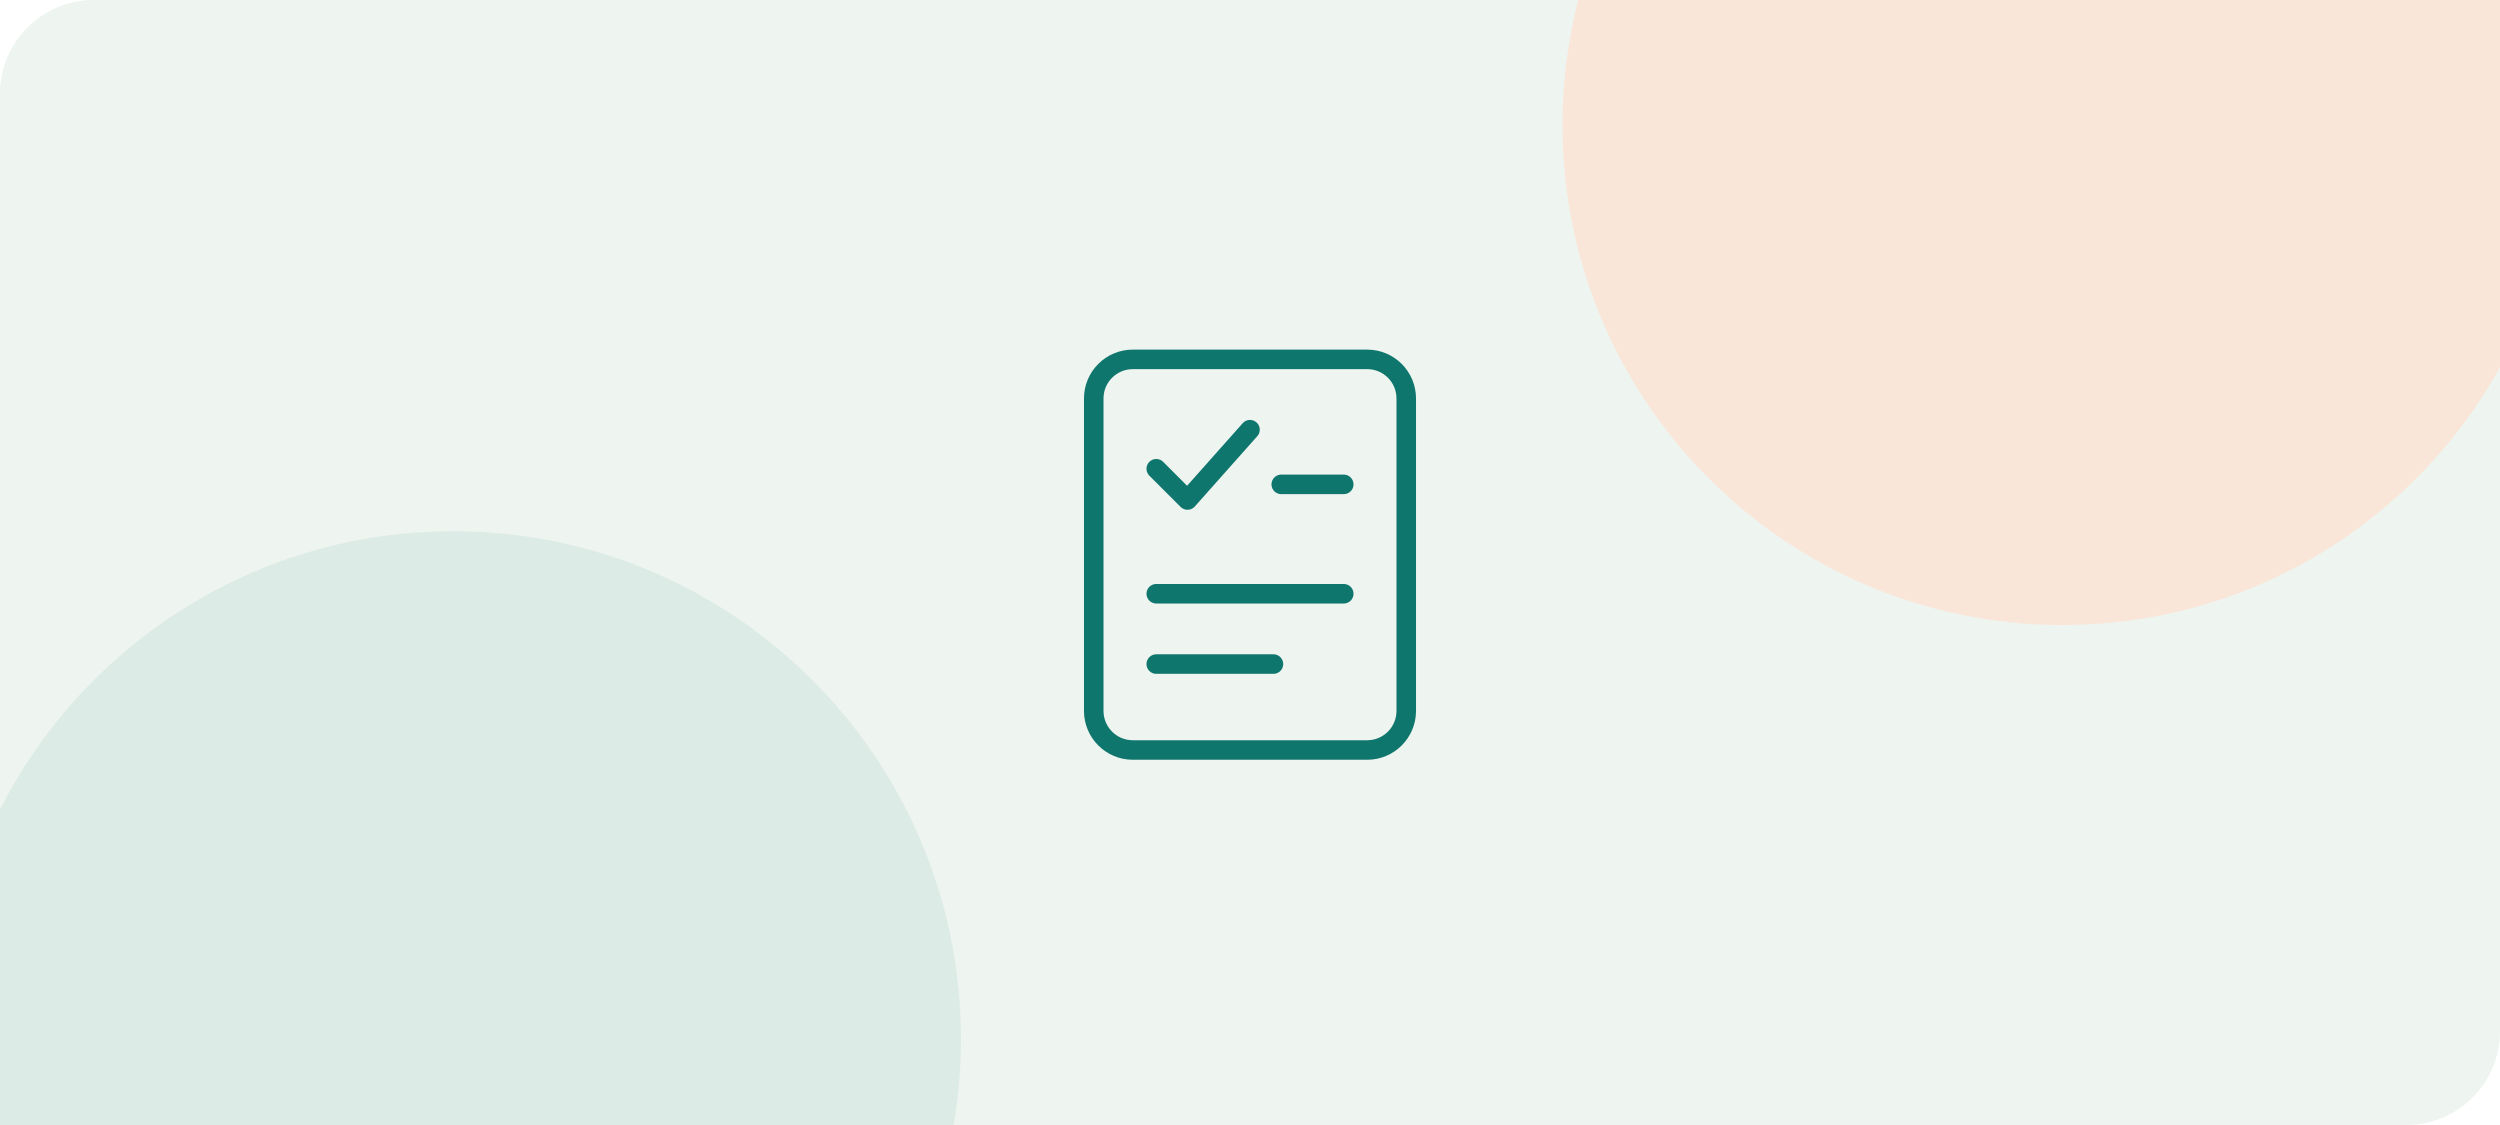
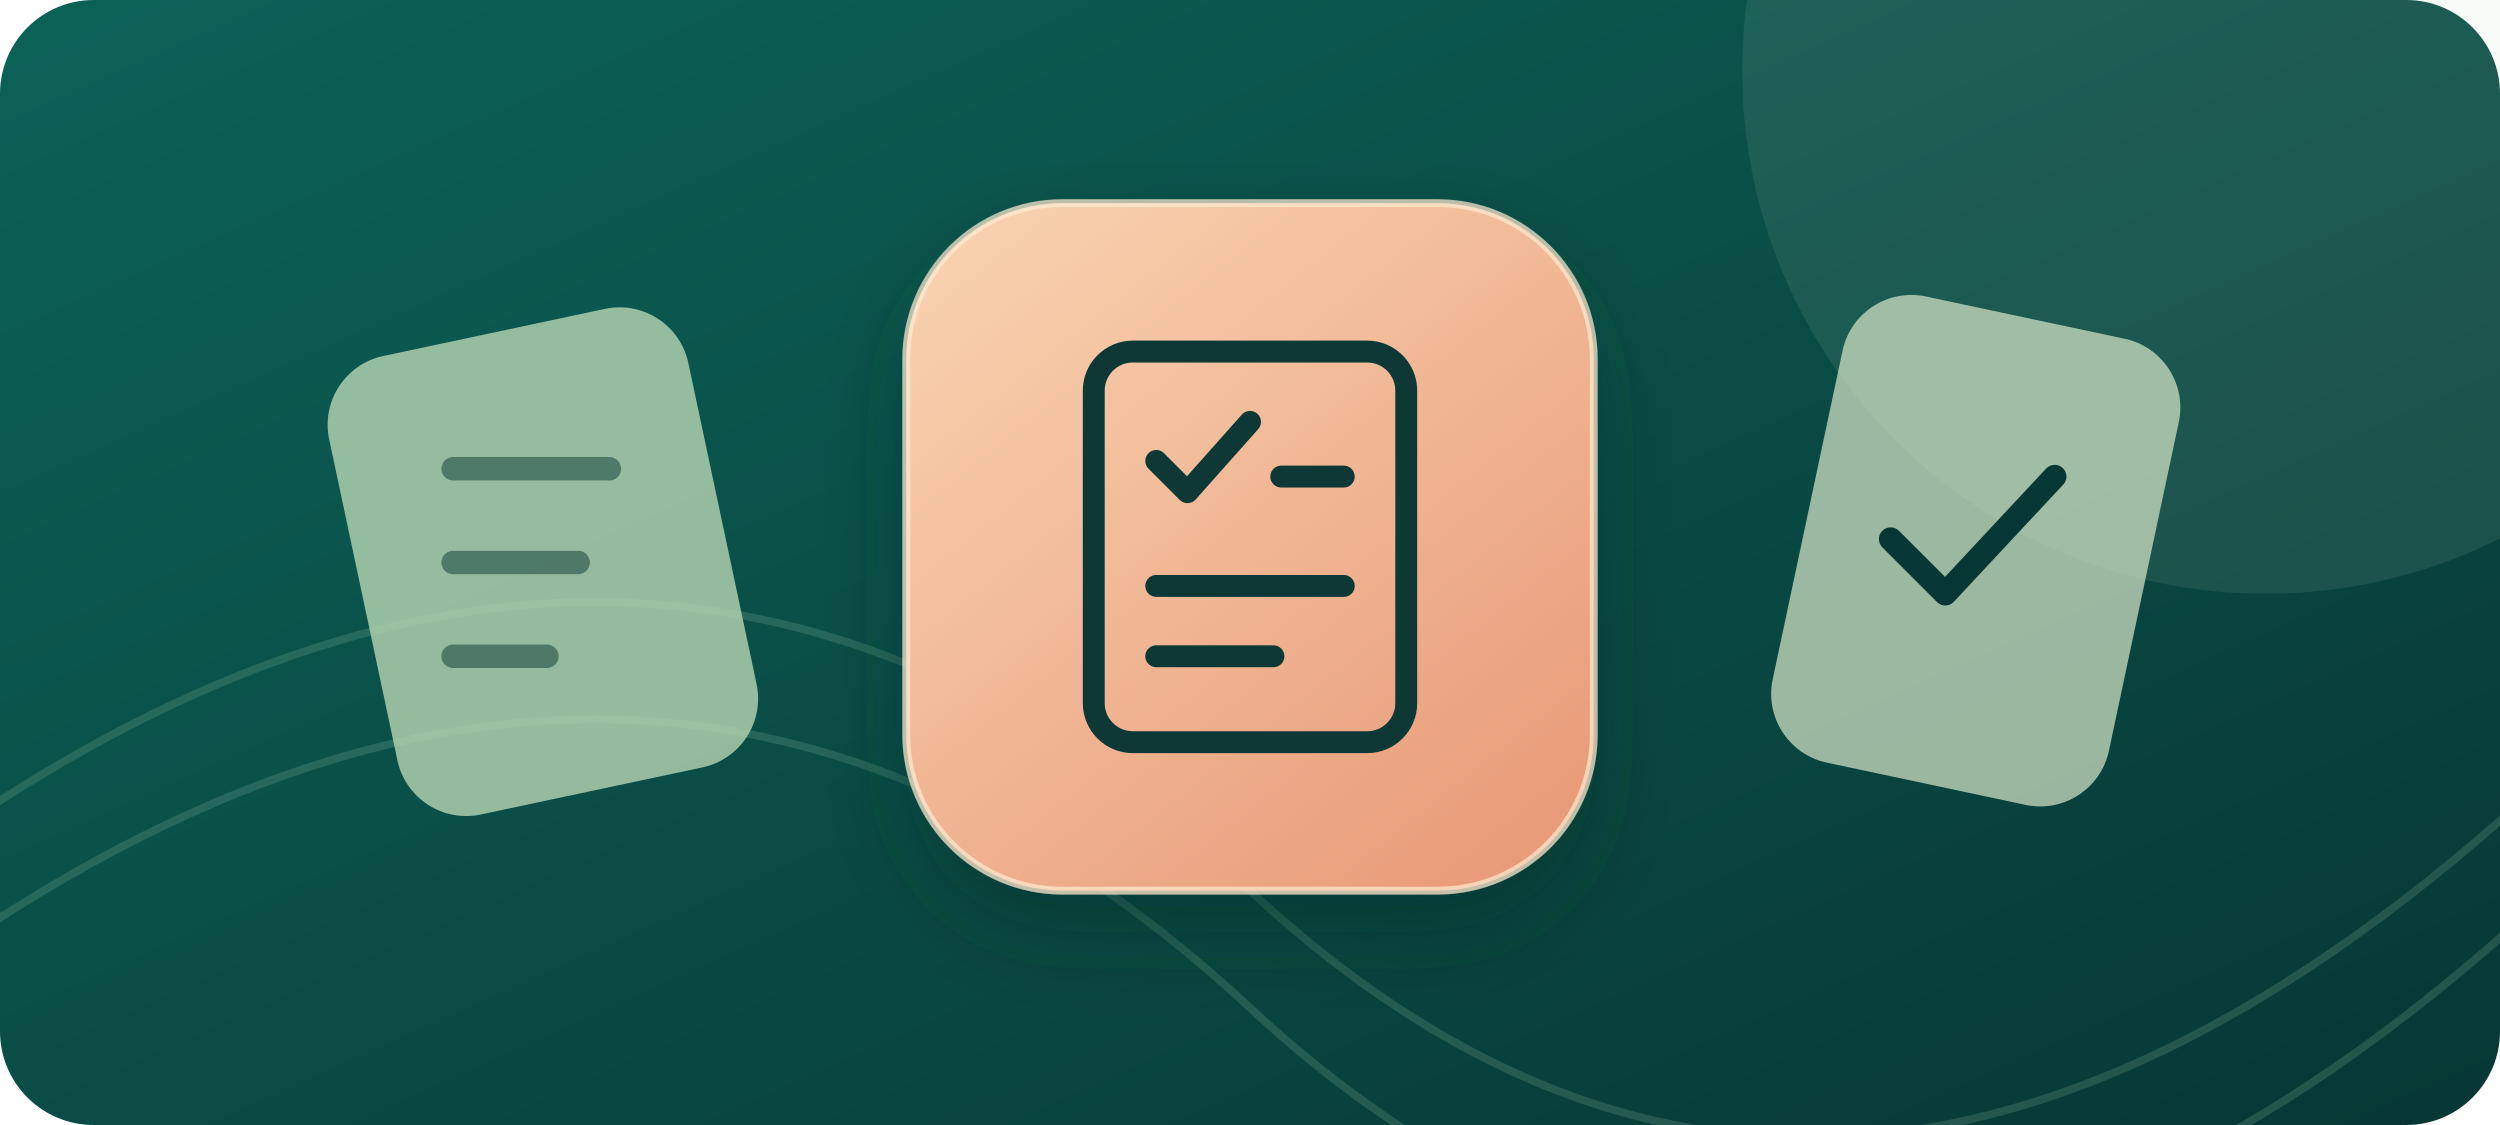
<svg xmlns="http://www.w3.org/2000/svg" viewBox="0 0 320 144" width="320" height="144">
-   <rect width="320" height="144" rx="12" fill="#eef4ef" />
-   <circle cx="264" cy="16" r="64" fill="#fae6d8" />
-   <circle cx="58" cy="133" r="65" fill="#dcebe5" />
-   <g transform="translate(128 39)" fill="none" stroke="#0f766e" stroke-width="2.5" stroke-linecap="round" stroke-linejoin="round">
-     <rect x="12" y="7" width="40" height="50" rx="5" />
-     <path d="m20 21 4 4 8-9m4 7h8M20 37h24m-24 9h15" />
+   <defs>
+     <linearGradient id="bg" x2="1" y2="1">
+       <stop stop-color="#0c6258" />
+       <stop offset="1" stop-color="#073734" />
+     </linearGradient>
+     <linearGradient id="tile" x2=".8" y2="1">
+       <stop stop-color="#f9d5b4" />
+       <stop offset="1" stop-color="#e99c79" />
+     </linearGradient>
+     <filter id="depth" x="-50%" y="-50%" width="200%" height="220%">
+       <feDropShadow dx="0" dy="5" stdDeviation="5" flood-color="#002d29" flood-opacity=".4" />
+     </filter>
+   </defs>
+   <rect width="320" height="144" rx="12" fill="url(#bg)" />
+   <path d="M-30 125Q75 35 160 114T350 75M-30 140Q75 50 160 129T350 90" fill="none" stroke="#a8d3b3" stroke-opacity=".18" />
+   <circle cx="290" cy="9" r="67" fill="#c7ddc5" opacity=".1" />
+   <rect x="46" y="42" width="47" height="60" rx="9" fill="#b7d6b3" transform="rotate(-12 69 72)" opacity=".8" />
+   <path d="M58 60h20m-20 12h16m-16 12h12" stroke="#073734" stroke-width="3" stroke-linecap="round" opacity=".5" />
+   <rect x="231" y="40" width="44" height="61" rx="9" fill="#d8e8cb" transform="rotate(12 253 70)" opacity=".7" />
+   <path d="m242 69 7 7 14-15" fill="none" stroke="#073734" stroke-width="3" stroke-linecap="round" stroke-linejoin="round" />
+   <g filter="url(#depth)">
+     <rect x="116" y="26" width="88" height="88" rx="20" fill="url(#tile)" stroke="#ffebd2" stroke-opacity=".7" />
+     <g transform="translate(128 38)" fill="none" stroke="#073734" stroke-width="2.8" stroke-linecap="round" stroke-linejoin="round">
+       <rect x="12" y="7" width="40" height="50" rx="5" />
+       <path d="m20 21 4 4 8-9m4 7h8M20 37h24m-24 9h15" />
+     </g>
  </g>
</svg>
